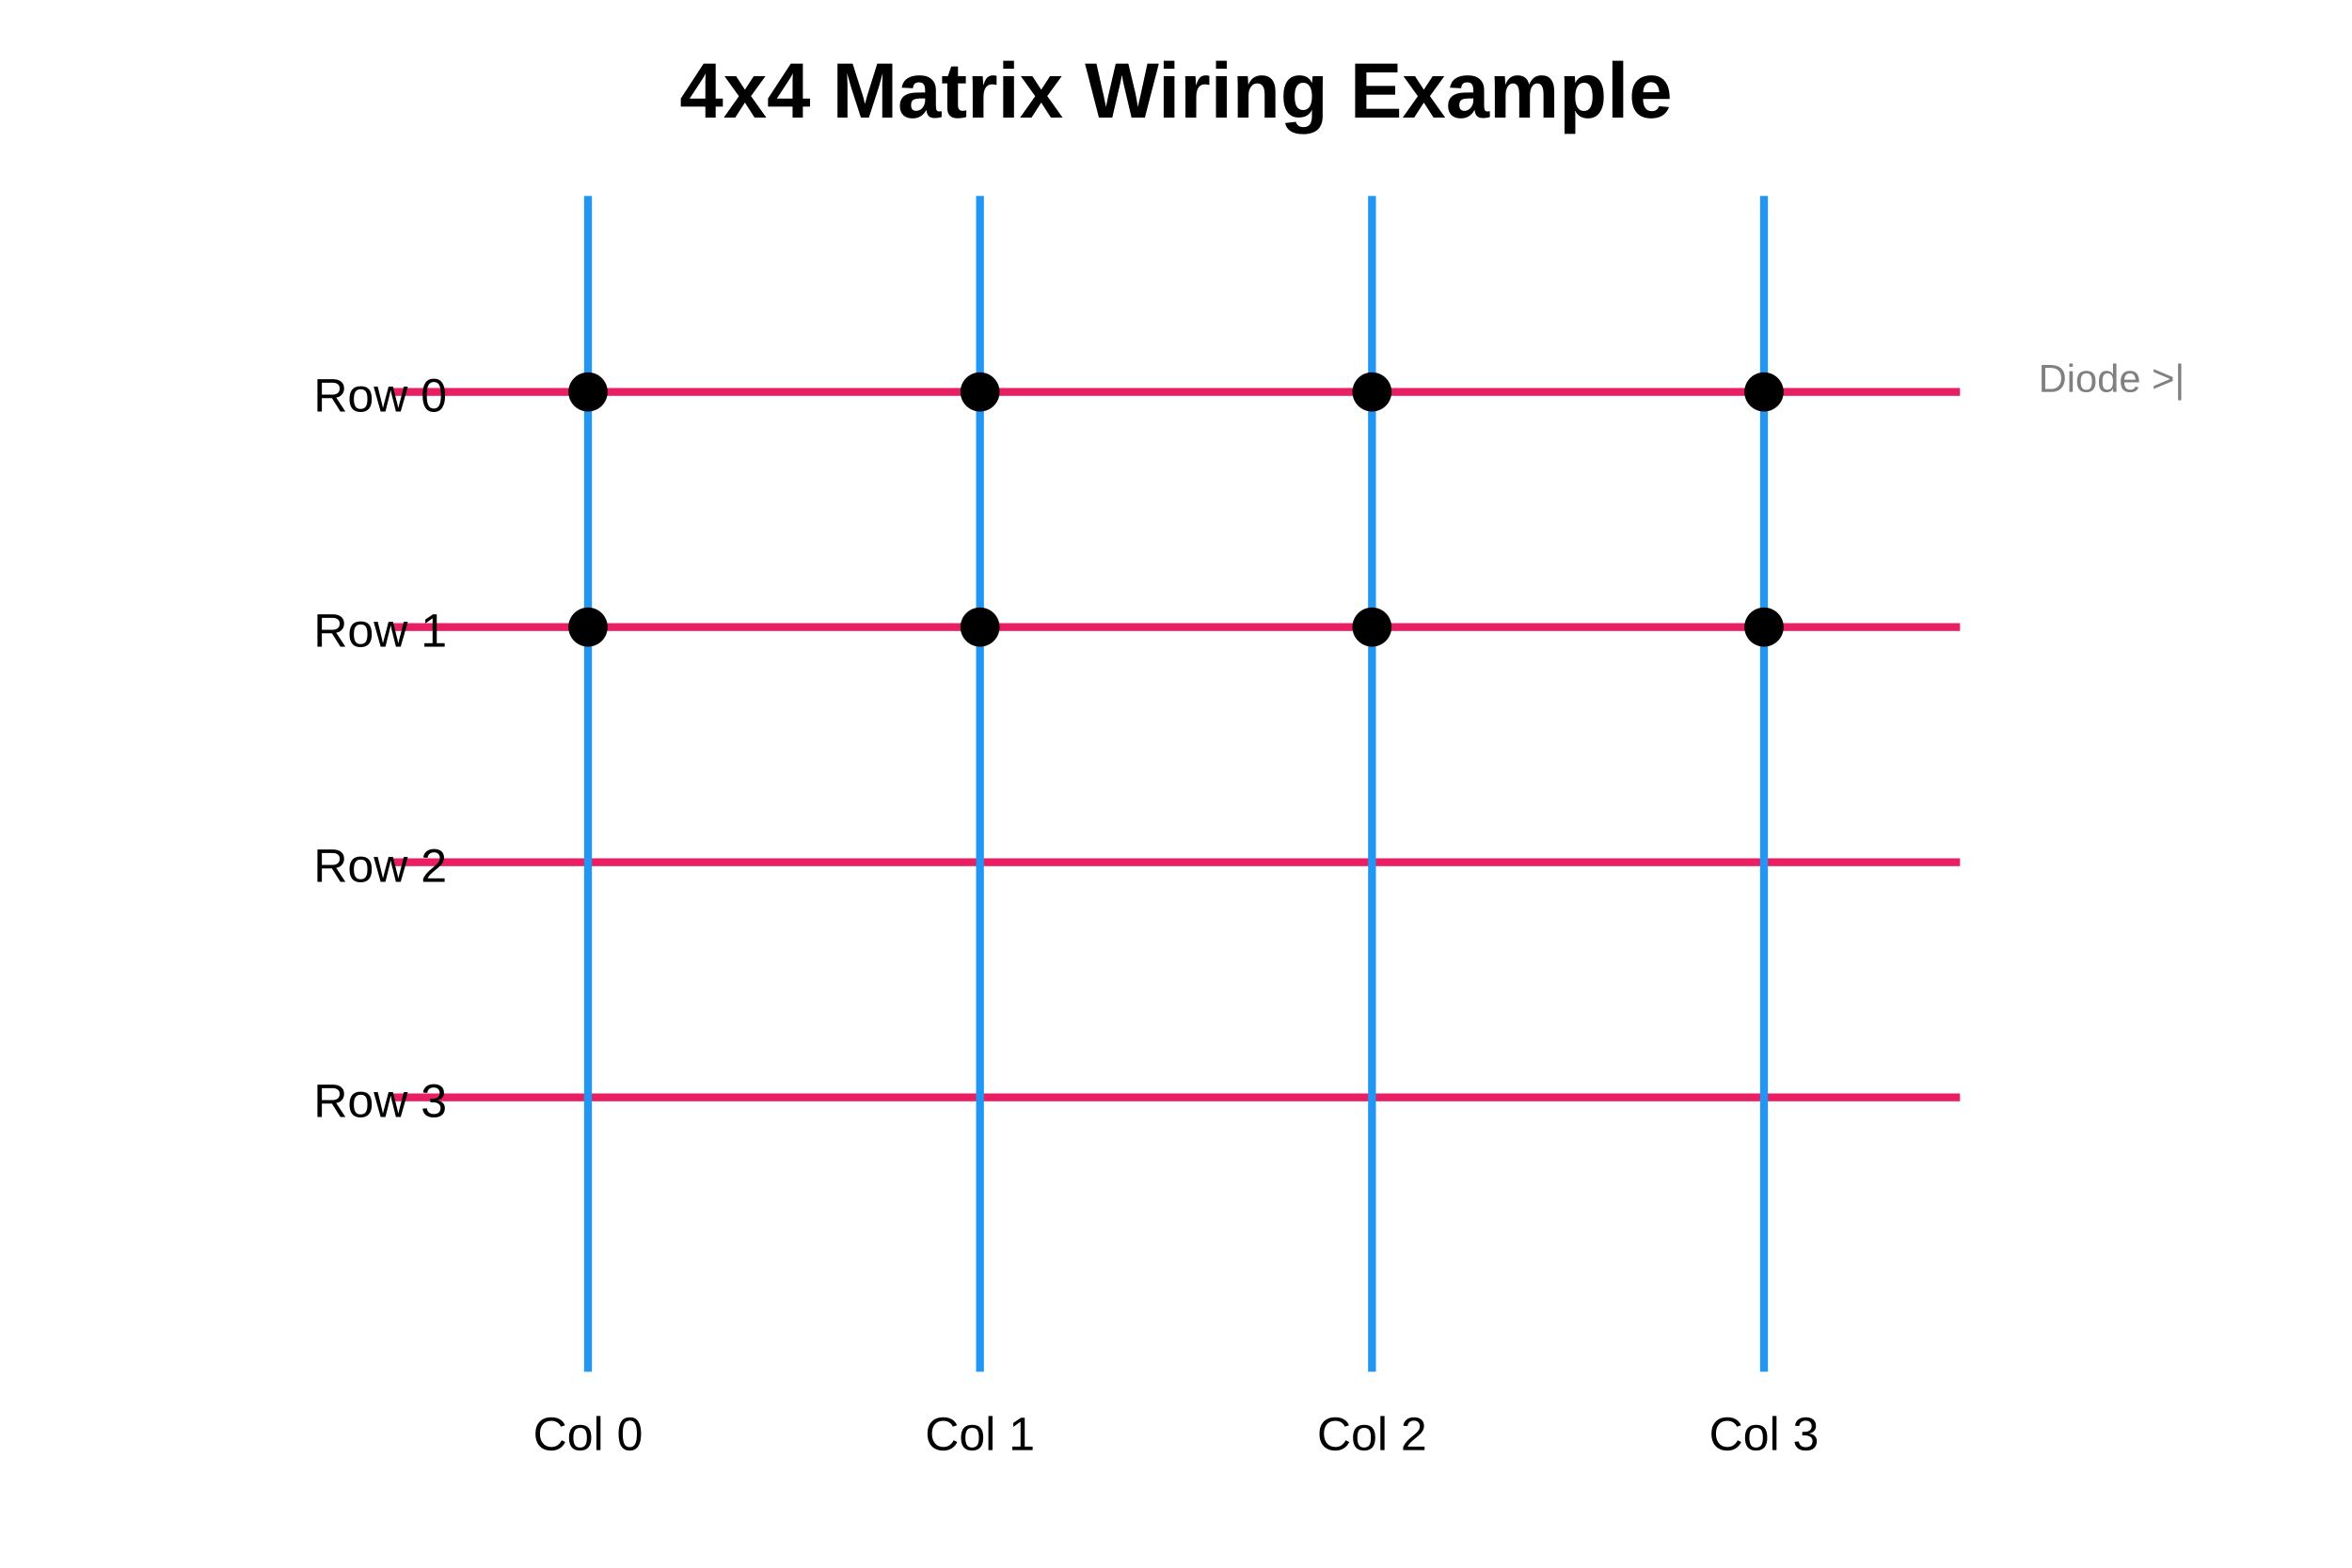
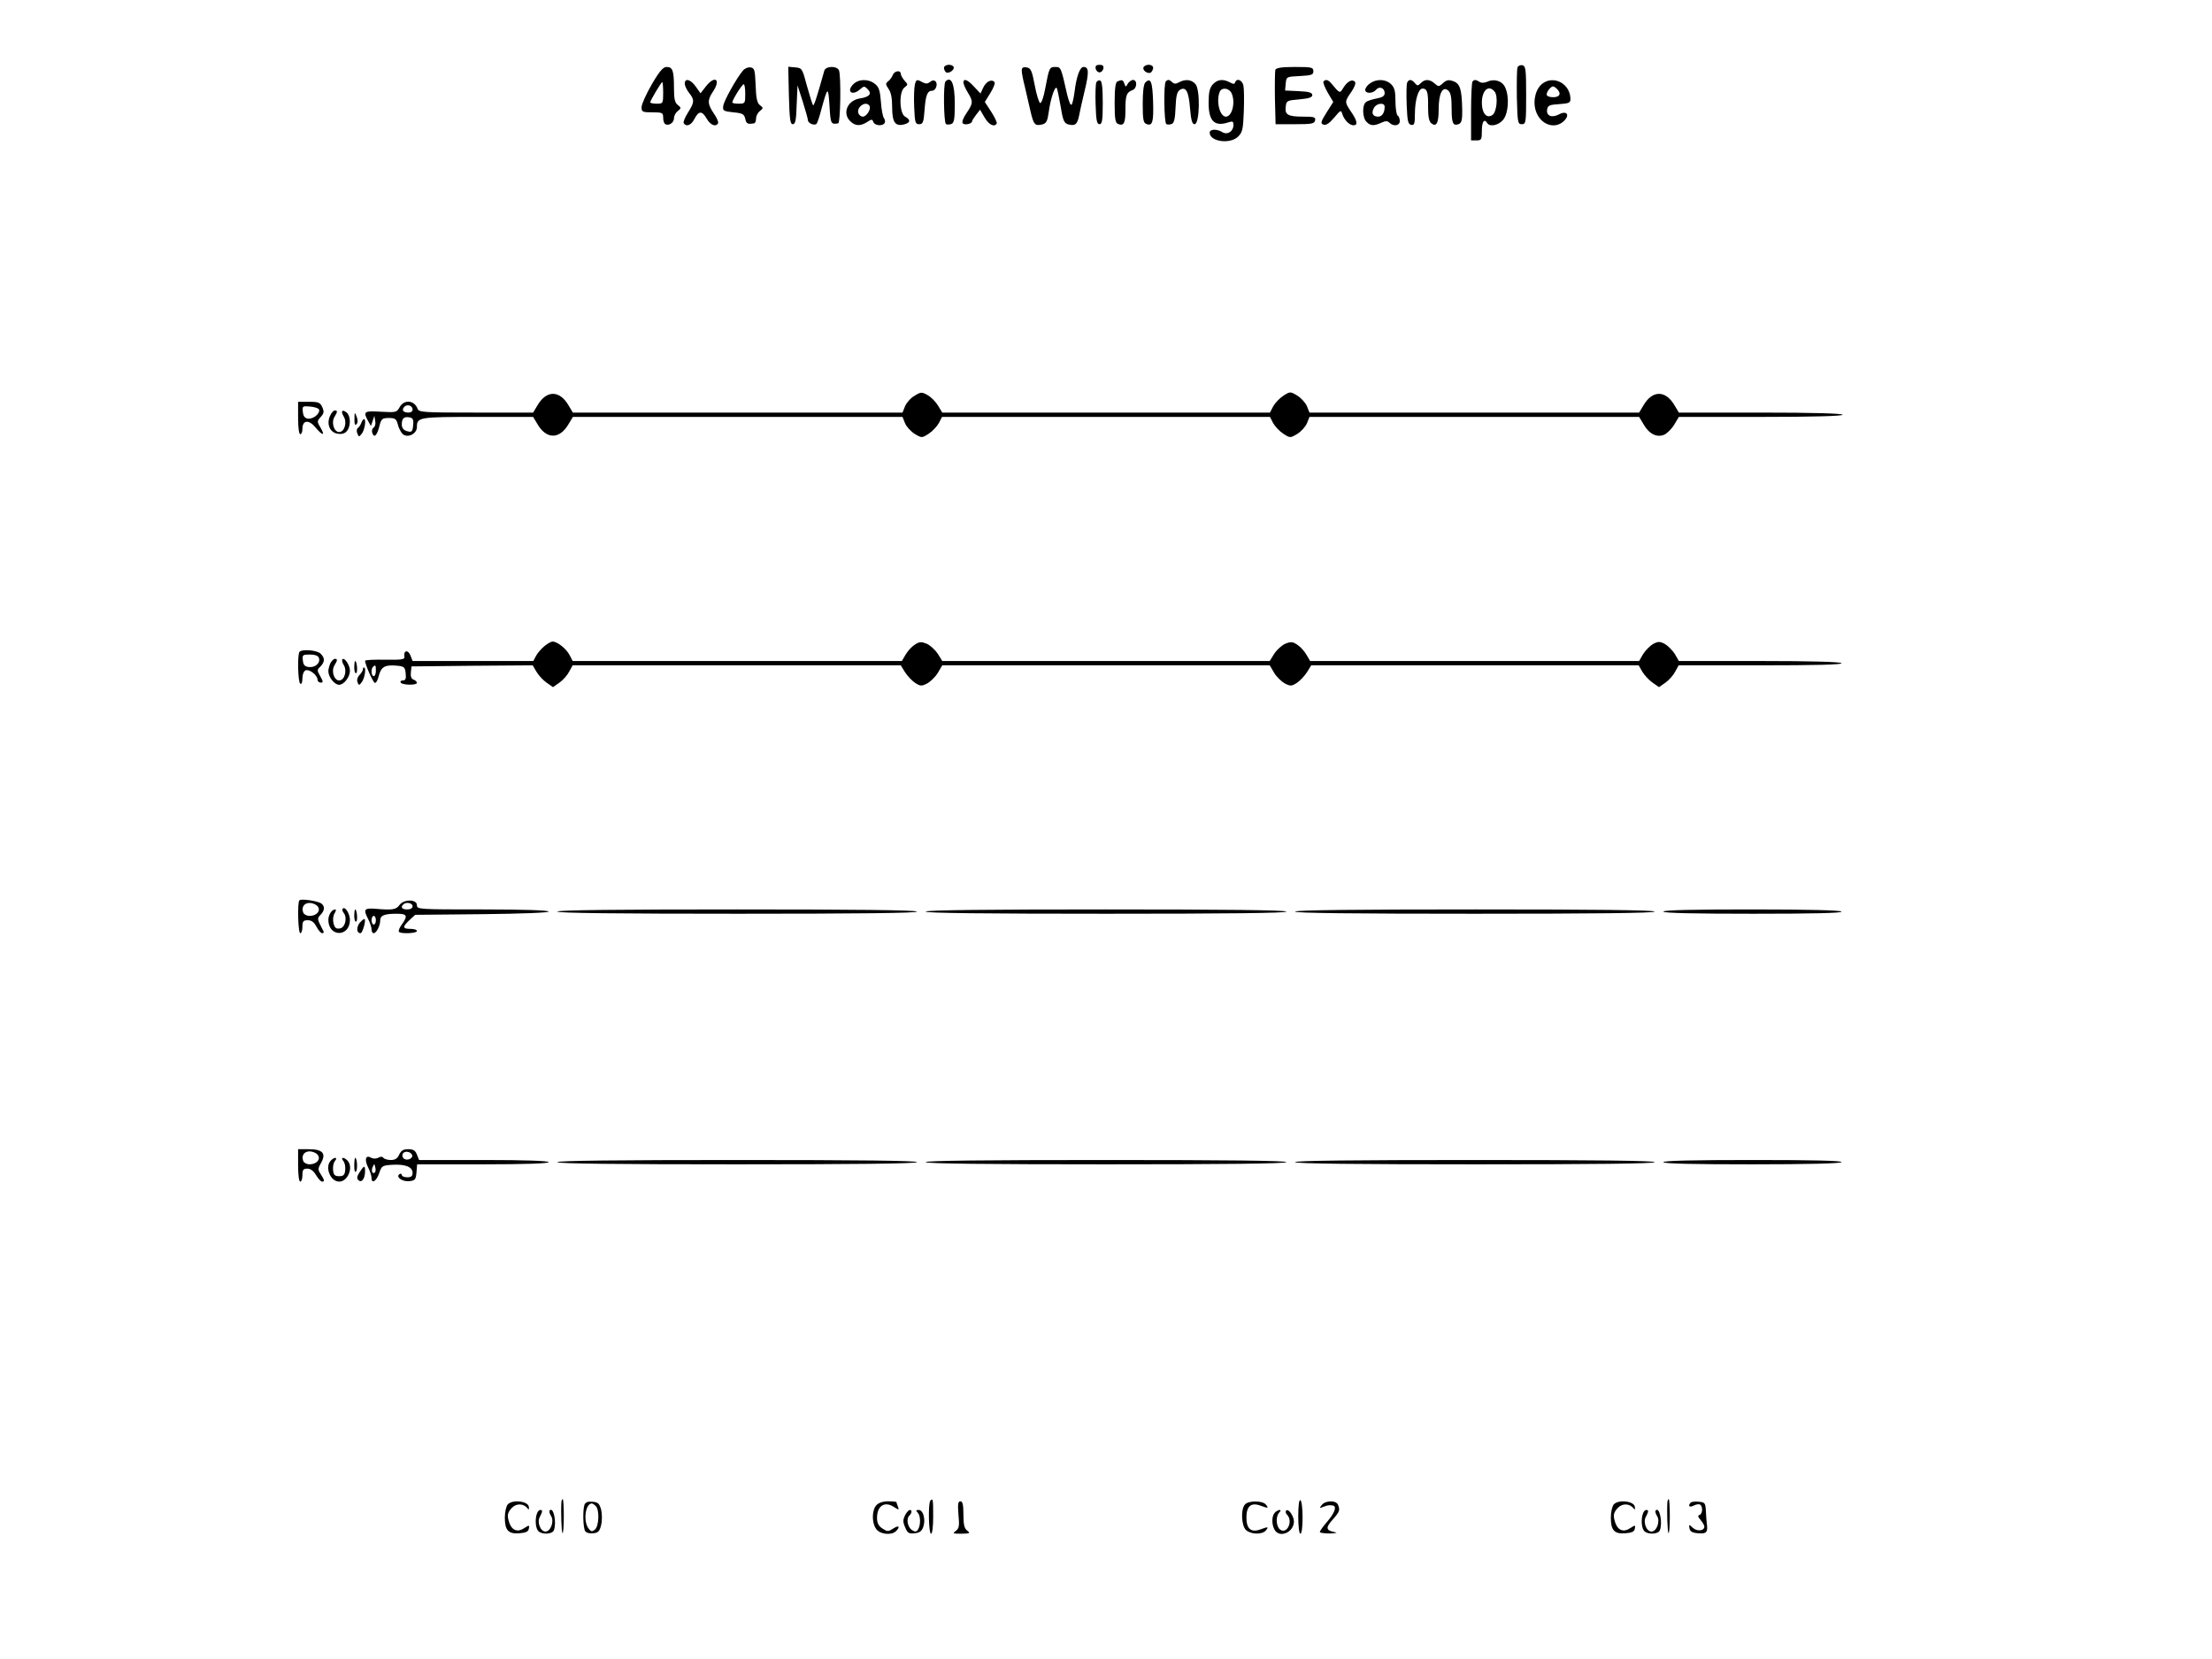
- <svg xmlns="http://www.w3.org/2000/svg" width="600" height="400" viewBox="0 0 600 400">
-   <defs>
-     <marker id="arrow" markerWidth="6" markerHeight="6" refX="5" refY="3" orient="auto" markerUnits="strokeWidth">
-       <path d="M0,0 L0,6 L9,3 z" fill="#000" />
-     </marker>
-   </defs>
-   <text x="300" y="30" font-family="Arial" font-size="20" font-weight="bold" text-anchor="middle">4x4 Matrix Wiring Example</text>
-   <line x1="100" y1="100" x2="500" y2="100" stroke="#e91e63" stroke-width="2" />
-   <text x="80" y="105" font-family="Arial" font-size="12">Row 0</text>
-   <line x1="100" y1="160" x2="500" y2="160" stroke="#e91e63" stroke-width="2" />
-   <text x="80" y="165" font-family="Arial" font-size="12">Row 1</text>
-   <line x1="100" y1="220" x2="500" y2="220" stroke="#e91e63" stroke-width="2" />
-   <text x="80" y="225" font-family="Arial" font-size="12">Row 2</text>
-   <line x1="100" y1="280" x2="500" y2="280" stroke="#e91e63" stroke-width="2" />
-   <text x="80" y="285" font-family="Arial" font-size="12">Row 3</text>
-   <line x1="150" y1="50" x2="150" y2="350" stroke="#2196f3" stroke-width="2" />
-   <text x="150" y="370" font-family="Arial" font-size="12" text-anchor="middle">Col 0</text>
-   <line x1="250" y1="50" x2="250" y2="350" stroke="#2196f3" stroke-width="2" />
-   <text x="250" y="370" font-family="Arial" font-size="12" text-anchor="middle">Col 1</text>
-   <line x1="350" y1="50" x2="350" y2="350" stroke="#2196f3" stroke-width="2" />
-   <text x="350" y="370" font-family="Arial" font-size="12" text-anchor="middle">Col 2</text>
-   <line x1="450" y1="50" x2="450" y2="350" stroke="#2196f3" stroke-width="2" />
-   <text x="450" y="370" font-family="Arial" font-size="12" text-anchor="middle">Col 3</text>
-   <circle cx="150" cy="100" r="5" fill="black" />
-   <circle cx="250" cy="100" r="5" fill="black" />
-   <circle cx="350" cy="100" r="5" fill="black" />
-   <circle cx="450" cy="100" r="5" fill="black" />
-   <circle cx="150" cy="160" r="5" fill="black" />
-   <circle cx="250" cy="160" r="5" fill="black" />
-   <circle cx="350" cy="160" r="5" fill="black" />
-   <circle cx="450" cy="160" r="5" fill="black" />
-   <text x="520" y="100" font-family="Arial" font-size="10" fill="gray">Diode &gt;|</text>
+ <svg xmlns="http://www.w3.org/2000/svg" version="1.0" width="1024pt" height="768pt" viewBox="0 0 1024 768" preserveAspectRatio="xMidYMid meet">
+   <g transform="translate(0,768) scale(0.1,-0.1)" fill="#000000" stroke="none">
+     <path d="M4370 7366 c0 -8 5 -18 10 -21 13 -8 42 14 34 26 -9 15 -44 10 -44 -5z" />
+     <path d="M5072 7363 c2 -10 10 -18 18 -18 8 0 16 8 18 18 2 12 -3 17 -18 17 -15 0 -20 -5 -18 -17z" />
+     <path d="M5294 7369 c-7 -12 15 -31 31 -26 6 2 11 11 13 20 4 19 -32 24 -44 6z" />
+     <path d="M7025 7368 c-3 -8 -4 -70 -3 -139 3 -116 4 -124 23 -124 19 0 20 7 20 135 0 120 -2 135 -18 138 -9 2 -19 -3 -22 -10z" />
+     <path d="M3017 7289 c-26 -45 -47 -92 -47 -105 0 -22 4 -24 50 -24 46 0 50 -2 50 -24 0 -14 4 -27 9 -30 16 -11 41 6 41 26 0 12 8 27 18 34 16 13 16 15 0 28 -14 10 -18 28 -18 79 0 80 -6 97 -34 97 -16 0 -33 -19 -69 -81z m53 -39 c0 -49 -1 -50 -30 -50 -16 0 -30 3 -30 6 0 8 51 94 56 94 2 0 4 -22 4 -50z" />
+     <path d="M3439 7353 c-31 -37 -89 -142 -91 -164 -3 -22 2 -24 47 -29 42 -4 50 -8 55 -30 5 -23 11 -26 40 -21 6 0 10 11 10 22 0 12 8 28 18 35 16 13 16 15 0 27 -13 10 -18 32 -20 93 -3 71 -5 79 -24 82 -11 2 -27 -5 -35 -15z m11 -108 c0 -43 -1 -45 -30 -45 -16 0 -30 2 -30 6 0 11 45 84 53 84 4 0 7 -20 7 -45z" />
+     <path d="M3652 7238 c3 -110 6 -133 18 -133 12 0 16 18 18 90 l4 90 24 -75 c13 -41 24 -80 24 -86 0 -15 31 -27 40 -17 4 4 15 37 24 73 28 100 30 101 36 10 5 -83 6 -87 40 -81 11 1 14 218 4 245 -9 22 -61 21 -68 -1 -36 -129 -48 -164 -52 -160 -3 2 -15 42 -28 88 -22 82 -23 84 -54 87 l-33 3 3 -133z" />
+     <path d="M4730 7353 c0 -10 6 -43 14 -73 7 -30 19 -81 26 -113 15 -65 21 -71 55 -63 19 5 24 15 30 58 9 66 31 128 38 108 3 -8 11 -48 18 -88 10 -62 16 -73 35 -78 31 -8 41 0 49 39 3 17 15 70 26 116 21 87 20 111 -5 111 -17 0 -33 -44 -42 -118 -4 -29 -10 -55 -14 -57 -5 -3 -13 19 -20 48 -28 125 -29 127 -54 127 -28 0 -29 -3 -47 -98 -7 -40 -18 -71 -24 -69 -5 2 -17 39 -25 83 -13 68 -18 79 -38 82 -16 3 -22 -2 -22 -15z" />
+     <path d="M5904 7357 c-2 -7 -3 -67 -2 -133 l3 -119 90 0 c77 0 90 2 93 18 3 15 -5 17 -55 17 -71 0 -86 9 -81 46 3 28 6 29 63 34 44 4 60 9 60 20 0 11 -15 16 -63 18 l-63 3 3 32 c3 32 3 32 66 35 54 3 62 6 62 22 0 18 -7 20 -85 20 -61 0 -87 -4 -91 -13z" />
+     <path d="M4133 7333 c-4 -10 -13 -23 -21 -29 -13 -10 -13 -14 1 -35 12 -16 17 -44 17 -85 0 -70 14 -90 55 -80 30 8 32 21 5 36 -27 15 -29 116 -3 135 17 13 17 14 0 32 -9 11 -17 25 -17 31 0 19 -30 14 -37 -5z" />
+     <path d="M3170 7293 c0 -10 9 -29 20 -43 26 -33 25 -43 -5 -91 -14 -22 -23 -44 -20 -49 12 -19 35 -10 50 20 20 38 35 38 57 0 17 -29 41 -39 52 -21 3 5 -5 25 -19 45 -30 44 -31 62 -5 101 39 58 10 79 -33 24 l-24 -31 -22 31 c-24 34 -51 41 -51 14z" />
+     <path d="M3950 7290 c-34 -34 -4 -56 32 -23 17 15 20 15 34 1 22 -22 10 -37 -37 -44 -58 -10 -81 -71 -41 -107 23 -21 46 -21 76 -2 21 14 24 14 29 0 7 -17 42 -20 52 -5 4 6 2 16 -3 23 -5 7 -12 41 -14 76 -4 51 -9 68 -27 82 -30 25 -76 24 -101 -1z m75 -100 c9 -14 -13 -50 -31 -50 -8 0 -17 7 -20 15 -11 29 35 61 51 35z" />
+     <path d="M4235 7287 c-3 -12 -5 -58 -3 -102 3 -72 5 -80 23 -80 17 0 21 8 25 65 5 69 13 90 35 90 17 0 28 31 16 43 -7 7 -15 6 -25 -2 -11 -9 -20 -10 -35 -2 -27 15 -30 14 -36 -12z" />
+     <path d="M4377 7303 c-11 -10 -8 -191 2 -197 5 -4 16 -3 25 0 13 5 16 23 16 93 0 92 -16 131 -43 104z" />
+     <path d="M4460 7298 c0 -7 9 -28 20 -46 26 -42 25 -50 -6 -96 -16 -23 -22 -42 -17 -47 10 -10 43 -2 43 10 0 3 9 17 19 30 l18 23 21 -36 c20 -34 45 -46 56 -28 3 4 -9 29 -25 54 l-30 46 26 42 c16 26 23 46 18 51 -14 14 -39 1 -52 -28 l-12 -26 -29 31 c-30 33 -50 41 -50 20z" />
+     <path d="M5075 7298 c-3 -8 -5 -55 -3 -104 2 -71 6 -89 18 -89 12 0 15 18 15 99 0 71 -4 101 -12 103 -7 3 -15 -2 -18 -9z" />
+     <path d="M5173 7303 c-9 -3 -13 -33 -13 -98 0 -76 3 -94 16 -99 27 -10 34 3 34 67 0 66 5 80 33 90 21 8 23 47 2 47 -7 0 -18 -8 -24 -17 -9 -17 -10 -17 -16 0 -7 18 -11 19 -32 10z" />
+     <path d="M5302 7298 c-8 -8 -12 -44 -12 -99 0 -72 3 -88 17 -93 28 -11 34 8 31 104 -3 92 -11 113 -36 88z" />
+     <path d="M5397 7303 c-11 -10 -8 -191 2 -197 5 -4 16 -3 25 0 11 4 16 24 18 76 2 54 7 73 20 82 28 17 41 -7 47 -86 5 -56 10 -73 21 -73 24 0 27 161 4 186 -19 21 -46 24 -76 8 -14 -8 -23 -8 -31 0 -13 13 -21 14 -30 4z" />
+     <path d="M5614 7289 c-14 -16 -19 -36 -19 -85 0 -85 27 -112 93 -90 18 6 22 4 22 -12 0 -30 -27 -48 -51 -34 -25 16 -59 15 -59 -2 0 -42 95 -55 132 -18 20 20 23 35 26 118 2 52 1 106 -2 119 -7 26 -31 34 -38 14 -3 -9 -9 -9 -25 0 -32 17 -58 13 -79 -10z m86 -38 c21 -40 5 -111 -25 -111 -28 0 -46 70 -29 114 8 22 41 20 54 -3z" />
+     <path d="M6127 7303 c-4 -3 5 -26 19 -51 l26 -44 -31 -49 c-27 -43 -29 -51 -14 -56 11 -4 26 5 49 32 30 36 32 37 38 17 9 -28 33 -52 52 -52 21 0 17 21 -11 62 -31 46 -31 47 1 93 15 22 22 41 16 47 -13 13 -35 1 -53 -28 -17 -28 -16 -28 -57 21 -14 16 -25 19 -35 8z" />
+     <path d="M6342 7294 c-12 -8 -22 -22 -22 -30 0 -18 34 -18 50 0 15 19 40 9 40 -15 0 -13 -10 -20 -37 -25 -21 -4 -44 -11 -50 -17 -18 -14 -16 -73 3 -91 18 -19 34 -20 69 -4 19 9 28 9 37 0 19 -19 48 -14 48 7 0 11 -4 23 -10 26 -5 3 -10 33 -10 66 0 46 -4 63 -20 79 -24 24 -67 26 -98 4z m68 -108 c0 -28 -12 -46 -30 -46 -25 0 -33 16 -20 40 12 23 50 27 50 6z" />
+     <path d="M6514 7297 c-3 -8 -4 -54 -2 -103 3 -75 6 -89 21 -92 14 -3 17 5 17 51 0 63 16 117 35 117 22 0 27 -17 26 -85 0 -43 4 -66 14 -75 24 -20 35 -1 35 64 0 73 18 109 44 87 12 -10 16 -31 16 -82 0 -70 6 -84 34 -73 12 5 16 20 15 68 -2 93 -10 119 -41 130 -22 8 -32 6 -48 -9 -19 -17 -21 -17 -38 -2 -23 21 -46 22 -65 2 -13 -13 -16 -13 -27 0 -15 19 -29 19 -36 2z" />
+     <path d="M6817 7303 c-4 -3 -7 -66 -7 -140 l0 -133 25 0 c23 0 25 4 25 45 0 42 11 58 25 35 12 -19 53 -10 74 16 24 30 29 106 9 149 -13 30 -50 42 -82 27 -14 -6 -28 -7 -37 -1 -17 11 -24 11 -32 2z m102 -47 c17 -21 10 -97 -11 -109 -26 -17 -48 9 -48 57 0 58 31 86 59 52z" />
+     <path d="M7143 7295 c-33 -23 -48 -79 -34 -126 20 -66 89 -91 132 -48 28 28 11 49 -25 29 -33 -17 -58 -6 -54 22 3 20 10 23 56 26 44 3 52 6 52 23 0 69 -73 111 -127 74z m65 -27 c21 -21 13 -38 -18 -38 -18 0 -30 5 -30 13 0 13 19 37 30 37 3 0 11 -5 18 -12z" />
+     <path d="M4234 5848 c-18 -10 -37 -32 -44 -48 l-12 -30 -763 0 -763 0 -21 35 c-41 69 -101 69 -142 0 l-21 -35 -264 0 c-243 0 -265 1 -271 18 -15 40 -63 44 -83 7 -13 -24 -17 -25 -87 -21 -78 5 -83 1 -59 -43 l13 -23 8 23 8 24 4 -24 c3 -13 -1 -27 -8 -31 -7 -5 -9 -16 -5 -26 9 -23 22 -9 33 36 8 31 13 35 43 35 29 0 35 -4 42 -31 4 -17 15 -37 23 -44 23 -19 65 2 65 33 0 46 9 47 281 47 l257 0 21 -35 c41 -69 101 -69 142 0 l21 35 763 0 763 0 12 -30 c7 -16 27 -38 45 -49 32 -19 33 -19 64 1 17 11 38 33 47 49 l15 29 759 0 759 0 15 -29 c9 -16 30 -38 47 -49 31 -20 32 -20 64 -1 18 11 38 33 45 49 l12 30 763 0 763 0 21 -35 c26 -45 62 -62 96 -47 14 7 35 28 46 47 l21 35 379 0 c246 0 379 4 379 10 0 6 -133 10 -379 10 l-379 0 -21 35 c-41 69 -101 69 -142 0 l-21 -35 -763 0 -763 0 -12 30 c-7 16 -27 38 -45 49 -32 19 -33 19 -64 -1 -17 -11 -38 -33 -47 -49 l-15 -29 -758 0 -759 0 -20 33 c-10 17 -32 39 -48 48 -27 15 -31 15 -60 -3z m-2324 -64 c0 -8 -8 -14 -18 -14 -25 0 -34 11 -21 26 13 15 39 7 39 -12z m3 -68 c-3 -36 -6 -39 -32 -31 -13 4 -21 15 -21 29 0 29 9 38 35 34 15 -2 20 -10 18 -32z" />
+     <path d="M1380 5745 c0 -43 4 -75 10 -75 6 0 10 11 10 25 0 40 29 44 60 7 33 -40 47 -41 24 -2 -17 28 -17 30 1 50 15 17 16 24 7 45 -10 22 -18 25 -62 25 l-50 0 0 -75z m97 39 c6 -18 -27 -45 -51 -42 -15 2 -22 11 -24 31 -3 27 -2 28 34 25 21 -2 39 -8 41 -14z" />
+     <path d="M1528 5755 c-18 -39 0 -79 37 -83 19 -3 33 2 42 14 18 24 16 69 -2 84 -21 17 -29 7 -14 -18 17 -27 4 -72 -21 -72 -24 0 -38 45 -21 71 14 23 14 29 1 29 -6 0 -16 -11 -22 -25z" />
+     <path d="M1641 5741 c-1 -24 2 -32 9 -25 7 7 7 19 1 35 -9 23 -10 22 -10 -10z" />
+     <path d="M1673 5723 c-4 -10 -11 -21 -16 -24 -6 -4 -7 -15 -3 -25 7 -18 8 -18 22 0 13 19 20 66 9 66 -3 0 -9 -8 -12 -17z" />
+     <path d="M2518 4687 c-14 -12 -31 -32 -37 -44 l-12 -23 -280 0 -279 0 -10 26 c-11 27 -32 24 -28 -4 3 -15 -8 -17 -89 -16 -51 1 -93 -1 -93 -5 0 -16 36 -99 45 -102 6 -2 14 13 19 34 11 41 29 51 87 45 30 -3 34 -7 37 -35 3 -25 -1 -33 -13 -33 -9 0 -13 -4 -10 -10 8 -12 75 -13 75 -1 0 5 -7 12 -16 15 -10 4 -14 15 -12 33 l3 28 280 3 281 2 17 -29 c10 -17 31 -40 47 -51 l30 -21 30 21 c17 12 37 35 45 51 l16 29 759 0 760 0 19 -31 c11 -17 32 -40 47 -50 25 -16 30 -16 56 -3 16 9 39 31 50 50 l20 34 758 0 758 0 20 -34 c11 -19 34 -41 50 -50 26 -13 31 -13 56 3 15 10 36 33 47 50 l19 31 758 0 758 0 17 -30 c10 -16 31 -39 47 -50 l30 -21 30 21 c17 12 37 35 45 51 l16 29 380 0 c251 0 378 3 374 10 -4 6 -141 10 -380 10 l-373 0 -19 33 c-11 17 -32 38 -46 46 -23 12 -31 12 -54 0 -14 -8 -35 -29 -46 -46 l-19 -33 -761 0 -762 0 -17 29 c-9 16 -28 37 -42 46 -22 15 -31 15 -56 5 -16 -7 -39 -28 -51 -46 l-21 -34 -758 0 -758 0 -21 34 c-12 18 -35 39 -51 46 -25 10 -34 10 -56 -5 -14 -9 -33 -30 -42 -46 l-17 -29 -762 0 -762 0 -15 29 c-16 29 -56 61 -78 61 -7 0 -25 -10 -40 -23z m-778 -112 c0 -14 -4 -25 -10 -25 -11 0 -14 33 -3 43 11 11 13 8 13 -18z" />
+     <path d="M1387 4663 c-11 -10 -8 -141 3 -148 6 -4 10 7 10 25 0 18 6 33 15 37 18 6 55 -23 55 -44 0 -7 7 -13 15 -13 12 0 11 5 -2 29 -16 27 -16 30 0 45 21 22 22 40 1 60 -15 16 -84 22 -97 9z m89 -28 c9 -23 -16 -46 -45 -43 -20 2 -27 9 -29 31 -3 25 -1 27 33 27 23 0 38 -6 41 -15z" />
+     <path d="M1530 4611 c-5 -11 -10 -28 -10 -38 0 -27 28 -63 50 -63 22 0 50 36 50 65 0 25 -25 63 -35 53 -3 -3 -1 -15 6 -26 17 -27 4 -72 -21 -72 -24 0 -38 45 -21 71 14 23 14 29 1 29 -5 0 -14 -9 -20 -19z" />
+     <path d="M1640 4589 c0 -16 4 -28 9 -25 8 5 3 56 -5 56 -2 0 -4 -14 -4 -31z" />
+     <path d="M1680 4581 c0 -5 -7 -17 -16 -26 -9 -9 -13 -23 -9 -33 6 -16 8 -16 21 2 13 19 20 66 9 66 -3 0 -5 -4 -5 -9z" />
+     <path d="M1386 3512 c-10 -10 -6 -152 4 -152 6 0 10 14 10 30 0 25 4 30 25 30 17 0 29 -9 40 -30 9 -16 20 -30 26 -30 6 0 9 3 7 8 -2 4 -10 19 -17 34 -12 23 -11 29 3 43 19 20 21 39 4 52 -15 12 -94 24 -102 15z m84 -27 c17 -20 -3 -45 -37 -45 -13 0 -26 7 -29 15 -10 25 4 45 29 45 14 0 30 -7 37 -15z" />
+     <path d="M1849 3490 c-15 -21 -33 -24 -111 -17 -53 4 -57 -3 -33 -49 8 -16 15 -37 15 -46 0 -10 4 -18 10 -18 12 0 30 34 30 58 0 24 18 32 76 32 49 0 53 -9 24 -50 -11 -15 -17 -30 -13 -34 10 -10 83 -7 83 4 0 6 -13 10 -30 10 -37 0 -38 9 -4 41 l26 24 309 3 c188 2 309 7 309 12 0 6 -117 10 -305 10 -298 0 -305 0 -305 20 0 28 -62 28 -81 0z m61 -5 c0 -9 -9 -15 -25 -15 -24 0 -32 10 -18 23 12 13 43 7 43 -8z m-170 -65 c0 -11 -4 -20 -10 -20 -5 0 -10 9 -10 20 0 11 5 20 10 20 6 0 10 -9 10 -20z" />
+     <path d="M1587 3474 c-4 -4 -2 -13 4 -20 18 -22 7 -69 -18 -72 -17 -3 -24 3 -29 24 -4 15 -2 35 5 46 6 10 8 18 3 18 -16 0 -32 -25 -32 -49 1 -80 99 -80 100 0 0 28 -22 64 -33 53z" />
+     <path d="M1640 3439 c0 -16 4 -28 9 -25 8 5 3 56 -5 56 -2 0 -4 -14 -4 -31z" />
+     <path d="M2580 3460 c0 -7 285 -10 836 -10 554 0 833 3 829 10 -4 7 -293 10 -836 10 -546 0 -829 -3 -829 -10z" />
+     <path d="M4285 3460 c-4 -7 277 -10 835 -10 558 0 839 3 835 10 -4 7 -293 10 -835 10 -542 0 -831 -3 -835 -10z" />
+     <path d="M5995 3460 c-4 -7 275 -10 829 -10 551 0 836 3 836 10 0 7 -283 10 -829 10 -543 0 -832 -3 -836 -10z" />
+     <path d="M7700 3460 c0 -7 145 -10 416 -10 274 0 413 3 409 10 -4 6 -153 10 -416 10 -266 0 -409 -3 -409 -10z" />
+     <path d="M1666 3409 c-17 -21 -16 -49 3 -49 9 0 26 58 19 65 -2 3 -12 -5 -22 -16z" />
+     <path d="M1380 2285 c0 -43 4 -75 10 -75 6 0 10 14 10 30 0 25 4 30 23 30 15 0 29 -11 40 -30 10 -16 22 -30 28 -30 13 0 11 7 -6 34 -14 21 -14 26 2 54 24 43 6 62 -58 62 l-49 0 0 -75z m90 50 c17 -20 -3 -45 -37 -45 -13 0 -26 7 -29 15 -10 25 4 45 29 45 14 0 30 -7 37 -15z" />
+     <path d="M1848 2335 c-8 -18 -19 -25 -39 -25 -15 0 -31 5 -34 10 -4 6 -13 7 -23 1 -11 -6 -24 -6 -35 0 -25 14 -31 -10 -12 -47 8 -16 15 -37 15 -47 0 -30 24 -14 36 24 11 32 14 34 62 37 59 3 92 -10 92 -38 0 -15 -7 -20 -25 -20 -14 0 -25 5 -25 11 0 5 -5 7 -10 4 -20 -13 12 -36 44 -33 28 3 31 7 34 41 l3 37 305 0 c196 0 304 4 304 10 0 6 -107 10 -300 10 l-300 0 -10 25 c-7 19 -17 25 -40 25 -23 0 -33 -6 -42 -25z m60 -2 c5 -17 -26 -29 -40 -15 -6 6 -7 15 -3 22 9 14 37 9 43 -7z m-172 -80 c-11 -11 -19 6 -11 24 8 17 8 17 12 0 3 -10 2 -21 -1 -24z" />
+     <path d="M1532 2308 c-30 -30 -3 -98 38 -98 41 0 68 68 38 98 -17 17 -33 15 -19 -2 7 -8 11 -27 9 -43 -2 -22 -8 -28 -28 -28 -20 0 -26 6 -28 28 -2 16 2 35 9 43 14 17 -2 19 -19 2z" />
+     <path d="M1640 2283 c0 -24 3 -33 9 -25 7 12 4 62 -5 62 -2 0 -4 -17 -4 -37z" />
+     <path d="M2580 2300 c0 -7 283 -10 829 -10 543 0 832 3 836 10 4 7 -275 10 -829 10 -551 0 -836 -3 -836 -10z" />
+     <path d="M4285 2300 c4 -7 293 -10 835 -10 542 0 831 3 835 10 4 7 -277 10 -835 10 -558 0 -839 -3 -835 -10z" />
+     <path d="M5995 2300 c4 -7 293 -10 836 -10 546 0 829 3 829 10 0 7 -285 10 -836 10 -554 0 -833 -3 -829 -10z" />
+     <path d="M7700 2300 c0 -7 143 -10 409 -10 263 0 412 4 416 10 4 7 -135 10 -409 10 -271 0 -416 -3 -416 -10z" />
+     <path d="M1665 2254 c-13 -20 -14 -29 -6 -37 15 -15 31 7 31 41 0 28 -4 28 -25 -4z" />
+     <path d="M2599 728 c-3 -46 0 -140 5 -145 3 -4 6 30 6 75 0 45 -2 82 -5 82 -3 0 -5 -6 -6 -12z" />
+     <path d="M4307 733 c-11 -11 -8 -153 3 -153 6 0 10 33 10 80 0 80 -1 86 -13 73z" />
+     <path d="M6010 661 c0 -47 4 -81 10 -81 6 0 10 31 10 74 0 41 -4 78 -10 81 -6 4 -10 -23 -10 -74z" />
+     <path d="M7719 728 c-3 -46 0 -140 5 -145 3 -4 6 30 6 75 0 45 -2 82 -5 82 -3 0 -5 -6 -6 -12z" />
+     <path d="M2350 715 c-7 -9 -13 -36 -13 -60 0 -59 16 -77 67 -73 30 2 42 8 44 21 4 17 2 18 -21 3 -29 -20 -55 -12 -68 21 -13 36 -11 51 12 74 21 21 55 19 72 -5 5 -7 7 -3 5 9 -4 27 -78 34 -98 10z" />
+     <path d="M2706 715 c-9 -24 -7 -108 3 -123 5 -8 21 -12 37 -10 23 2 30 9 37 39 5 20 4 51 0 70 -8 28 -14 35 -40 37 -21 2 -32 -2 -37 -13z m52 -7 c18 -18 15 -93 -4 -109 -14 -11 -18 -10 -30 6 -25 34 -14 115 16 115 3 0 11 -5 18 -12z" />
+     <path d="M4057 712 c-21 -23 -22 -81 -1 -110 17 -25 71 -31 92 -10 21 21 13 29 -13 12 -23 -15 -27 -15 -50 0 -18 12 -25 25 -25 49 0 56 35 79 78 51 23 -15 25 -15 19 1 -4 9 -7 19 -7 21 0 2 -17 4 -38 4 -25 0 -45 -7 -55 -18z" />
+     <path d="M4437 668 c5 -52 3 -63 -12 -75 -17 -12 -14 -13 26 -13 39 1 42 2 27 14 -14 10 -18 28 -18 75 0 46 -4 61 -14 61 -11 0 -13 -13 -9 -62z" />
+     <path d="M5763 715 c-20 -22 -16 -99 5 -118 23 -21 75 -22 92 -2 15 18 10 18 -25 5 -43 -16 -65 2 -65 55 0 53 22 71 65 55 35 -13 40 -13 25 5 -16 19 -81 19 -97 0z" />
+     <path d="M6119 713 c-12 -15 -12 -16 6 -9 22 8 25 9 43 7 22 -2 13 -32 -23 -74 -19 -22 -35 -44 -35 -49 0 -4 21 -7 48 -7 27 1 36 4 22 6 -42 8 -45 20 -11 58 33 37 35 44 25 69 -8 21 -58 21 -75 -1z" />
+     <path d="M7470 715 c-7 -9 -13 -36 -13 -60 0 -59 16 -77 67 -73 30 2 42 8 44 21 4 17 2 18 -21 3 -29 -20 -55 -12 -68 21 -13 36 -11 51 12 74 21 21 55 19 72 -5 5 -7 7 -3 5 9 -4 27 -78 34 -98 10z" />
+     <path d="M7827 724 c-15 -15 -6 -24 13 -14 11 6 25 8 30 5 14 -9 12 -43 -2 -48 -10 -3 -8 -9 5 -24 9 -11 17 -24 17 -30 0 -20 -33 -24 -53 -6 -19 17 -19 17 -16 -2 3 -15 13 -21 42 -23 38 -3 44 5 38 48 -1 8 -3 33 -4 55 -2 37 -4 40 -32 43 -17 2 -34 0 -38 -4z" />
+     <path d="M2486 674 c-10 -26 -7 -69 6 -82 17 -17 65 -15 72 4 14 36 -2 110 -19 92 -4 -3 -1 -15 6 -26 16 -25 -2 -72 -26 -72 -23 0 -40 43 -26 68 13 25 14 32 2 32 -5 0 -12 -7 -15 -16z" />
+     <path d="M4190 666 c-10 -21 -11 -31 0 -56 11 -27 17 -31 44 -28 23 2 33 10 40 29 12 35 0 79 -21 79 -13 0 -14 -3 -5 -12 14 -14 15 -57 2 -78 -7 -12 -13 -12 -27 -4 -21 13 -29 52 -14 67 13 13 14 27 3 27 -5 0 -15 -11 -22 -24z" />
+     <path d="M5902 678 c-15 -15 -16 -53 -2 -79 22 -41 89 -14 90 37 0 25 -25 62 -36 51 -4 -4 -2 -13 4 -19 30 -30 -1 -94 -33 -68 -18 15 -20 61 -3 78 7 7 8 12 2 12 -5 0 -15 -5 -22 -12z" />
+     <path d="M7606 674 c-10 -26 -7 -69 6 -82 17 -17 65 -15 72 4 14 36 -2 110 -19 92 -4 -3 -1 -15 6 -26 16 -25 -2 -72 -26 -72 -23 0 -40 43 -26 68 13 25 14 32 2 32 -5 0 -12 -7 -15 -16z" />
+   </g>
</svg>
